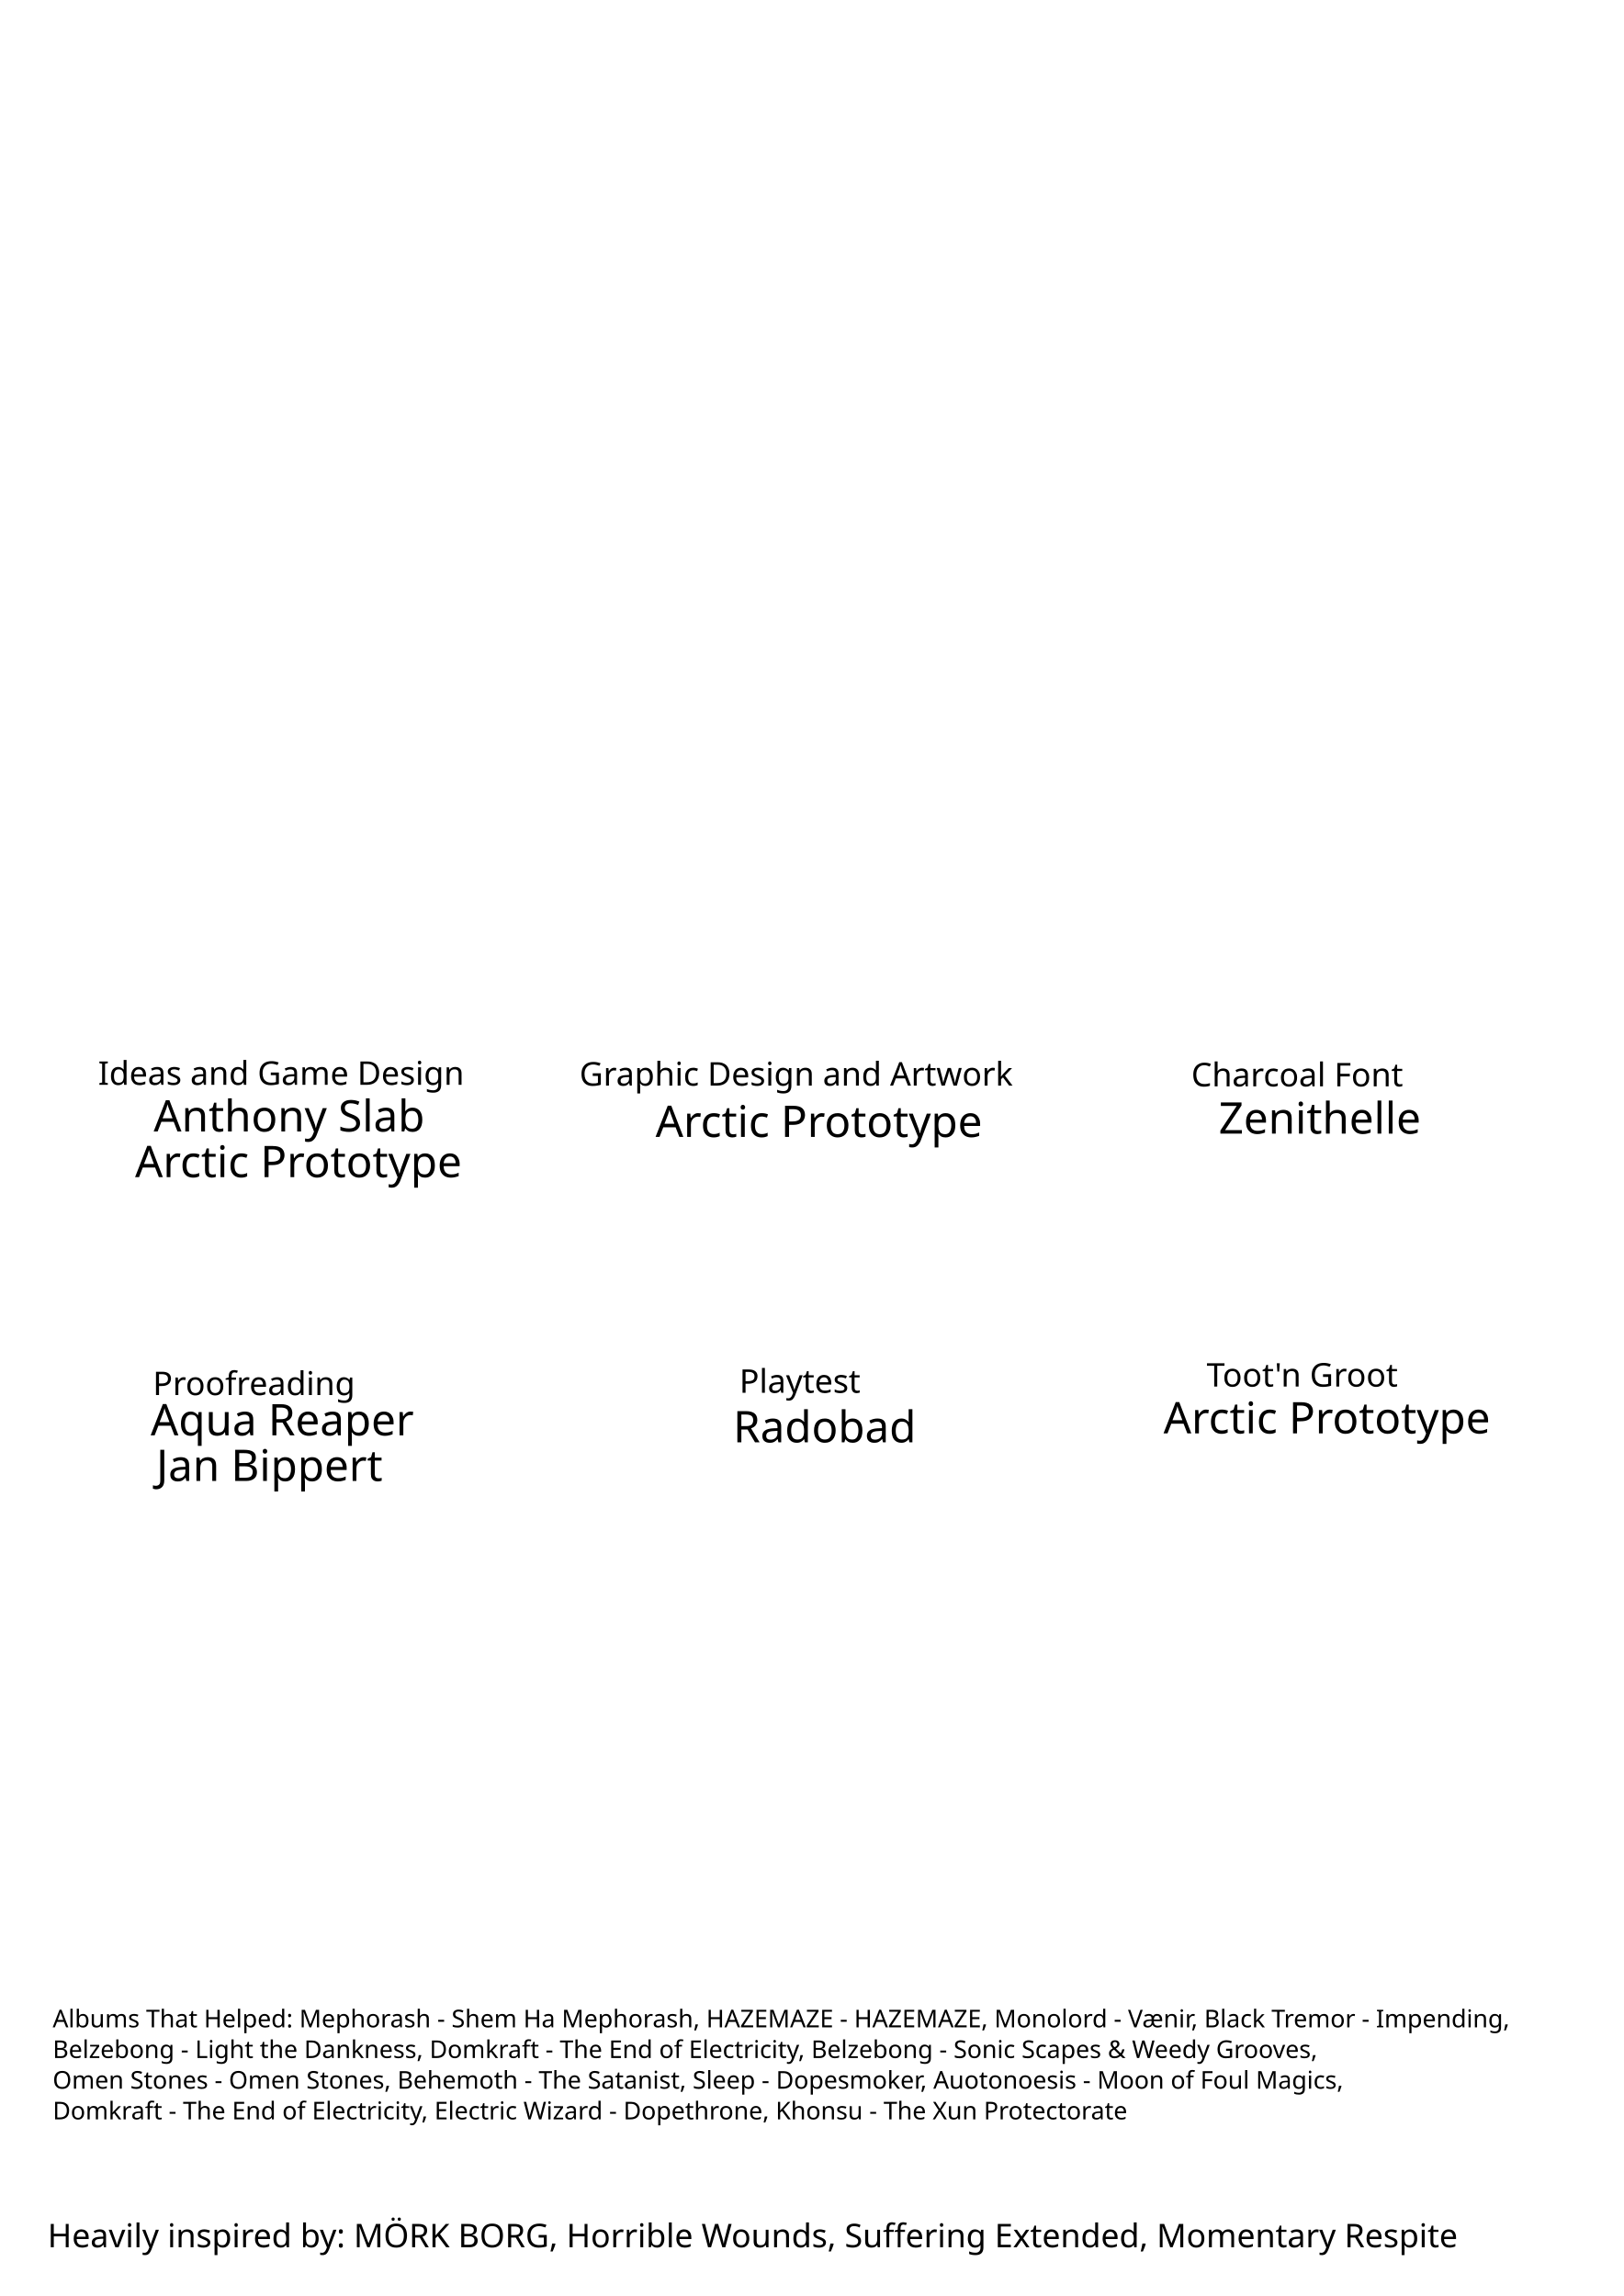
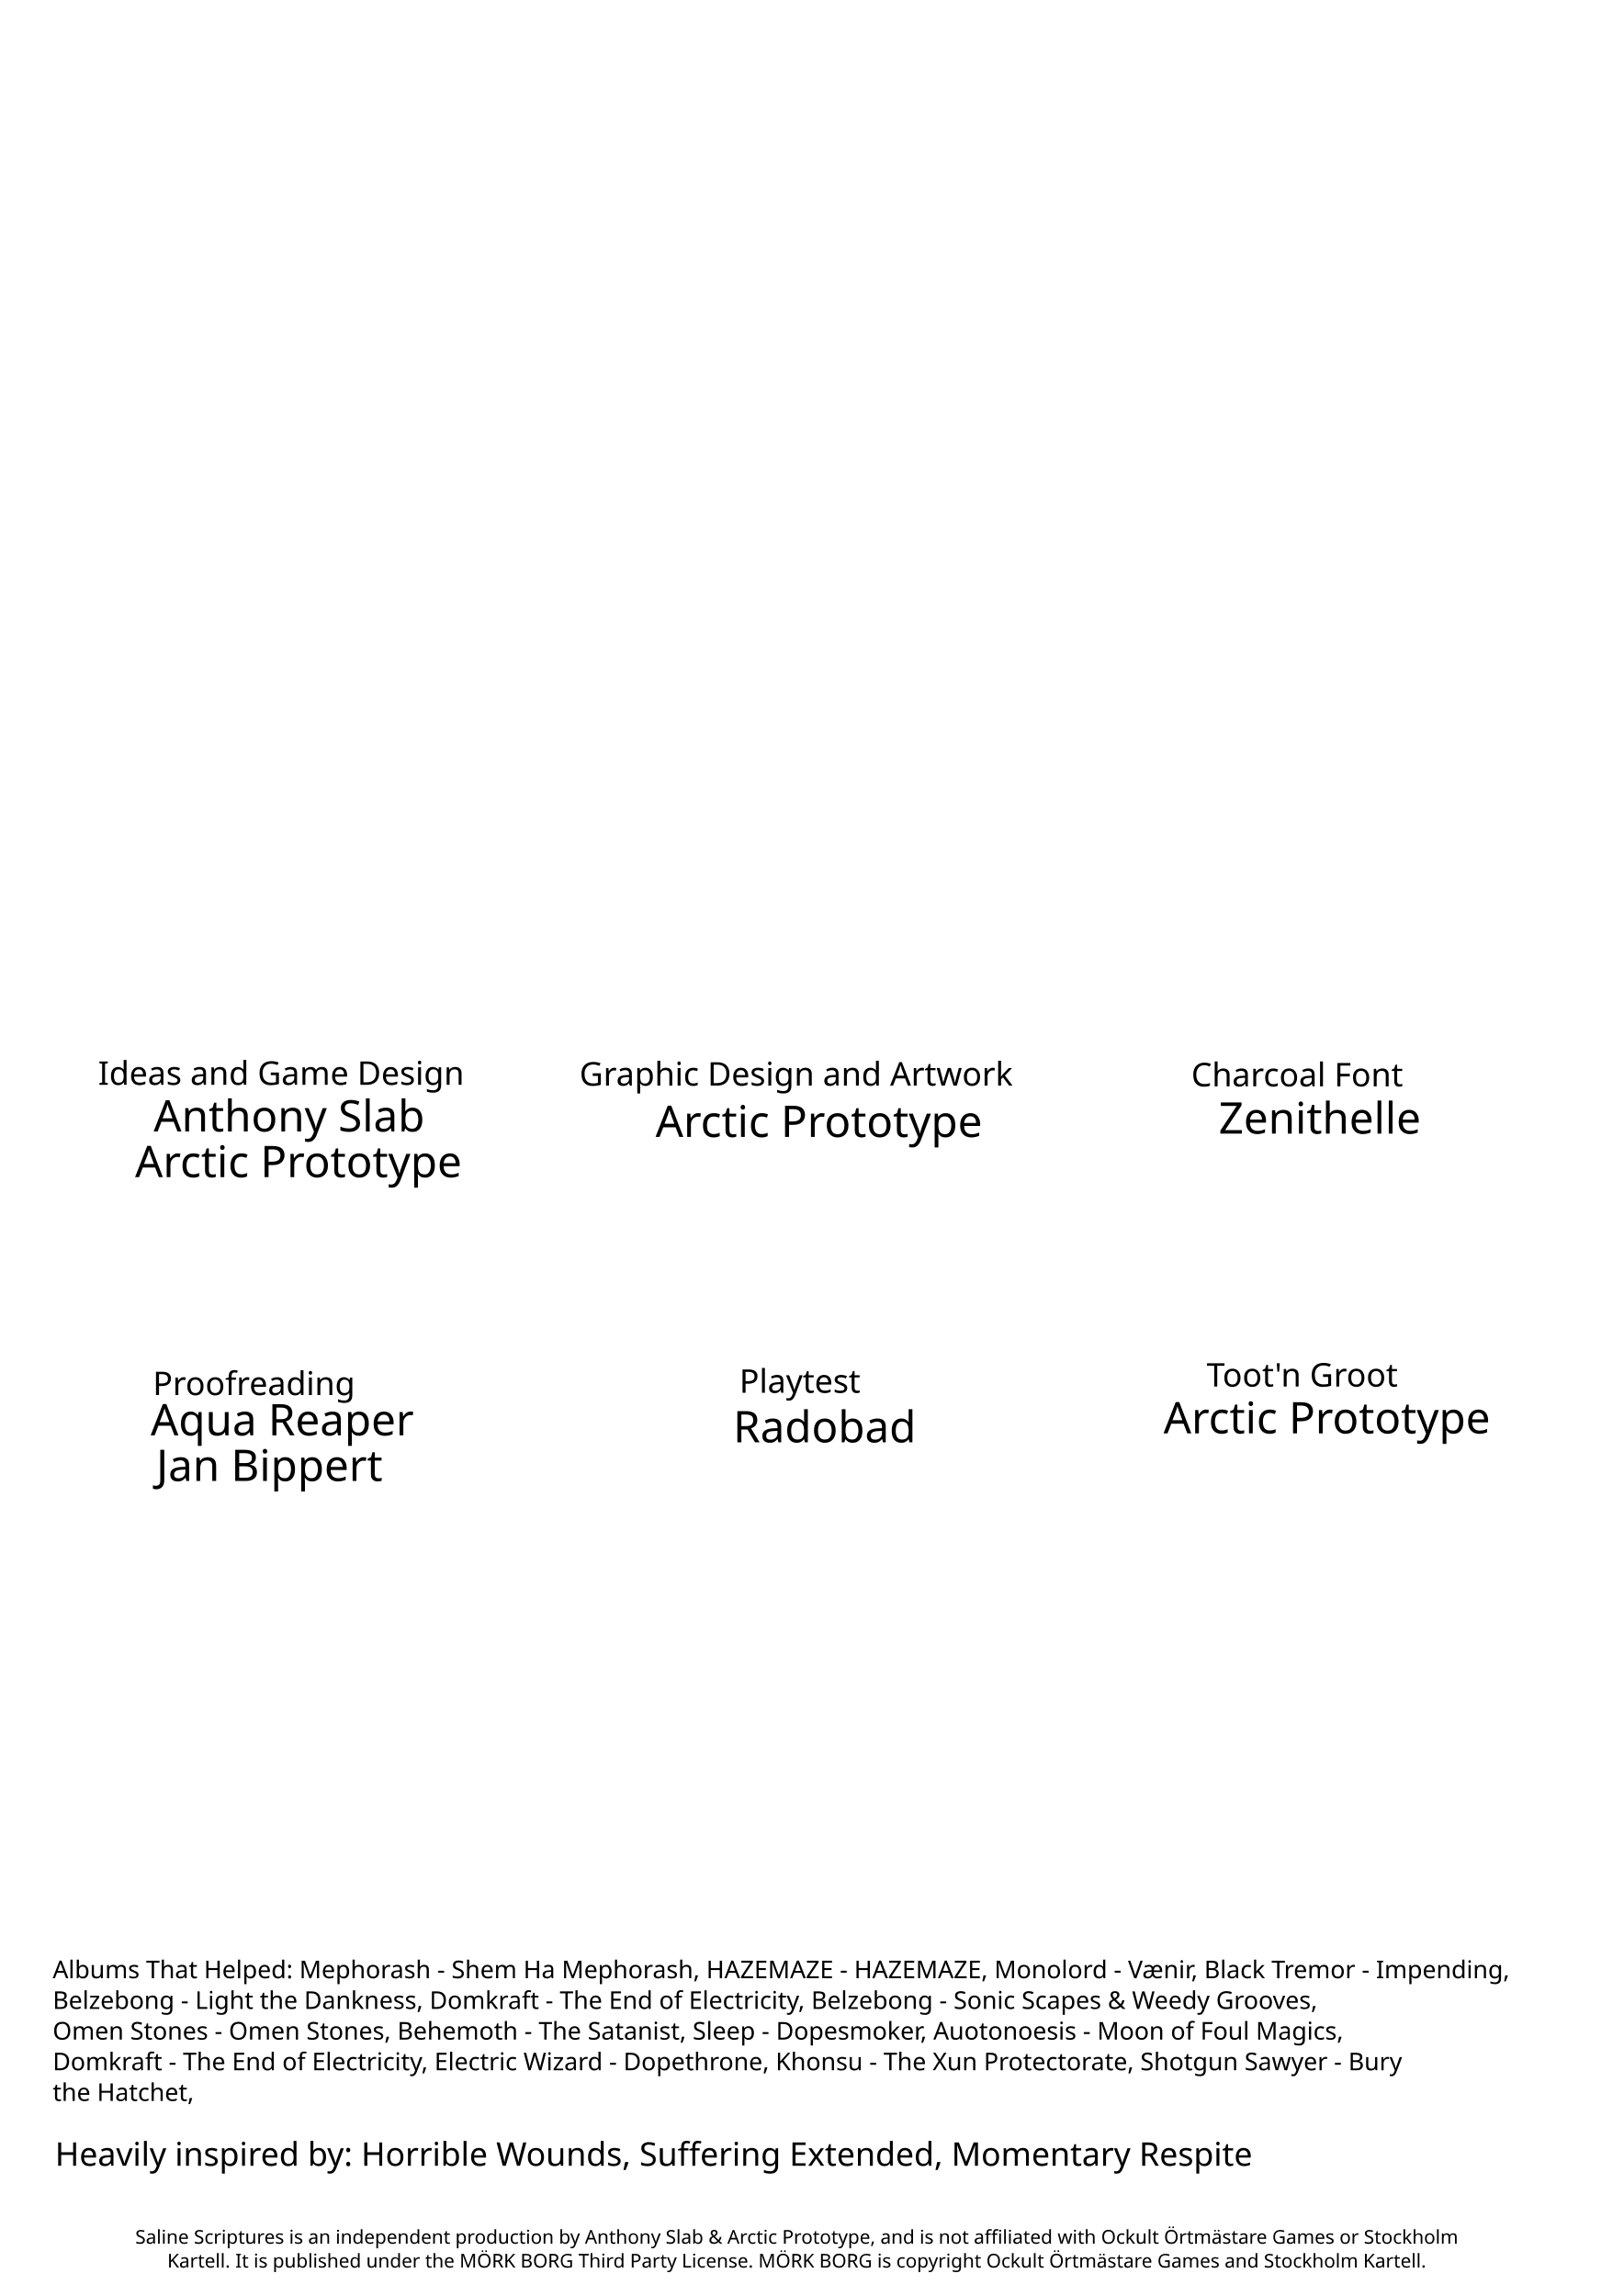
<svg xmlns="http://www.w3.org/2000/svg" width="210mm" height="297mm" viewBox="0 0 210 297" version="1.1" id="svg5">
  <defs id="defs2" />
  <g id="layer1">
-     <text xml:space="preserve" style="font-size:4.233px;line-height:normal;font-family:'Special Elite';-inkscape-font-specification:'Special Elite, Normal';text-decoration-color:#000000;fill:#000000;stroke:#000000;stroke-width:0.264;stroke-opacity:0;-inkscape-stroke:none;stop-color:#000000" x="6.159" y="290.693" id="text236">
-       <tspan style="font-size:4.233px;stroke-width:0.264" x="6.159" y="290.693" id="tspan244">Heavily inspired by: MÖRK BORG, Horrible Wounds, Suffering Extended, Momentary Respite</tspan>
+     <text xml:space="preserve" style="font-size:4.233px;line-height:normal;font-family:'Special Elite';-inkscape-font-specification:'Special Elite, Normal';text-decoration-color:#000000;fill:#000000;stroke:#000000;stroke-width:0.264;stroke-opacity:0;-inkscape-stroke:none;stop-color:#000000" x="7.117" y="280.156" id="text236">
+       <tspan style="font-size:4.233px;stroke-width:0.264" x="7.117" y="280.156" id="tspan244">Heavily inspired by: Horrible Wounds, Suffering Extended, Momentary Respite</tspan>
    </text>
-     <text xml:space="preserve" style="font-size:3.175px;line-height:normal;font-family:'Special Elite';-inkscape-font-specification:'Special Elite, Normal';text-decoration-color:#000000;white-space:pre;inline-size:202.353;display:inline;fill:#000000;stroke:#000000;stroke-width:0.264;stroke-opacity:0;-inkscape-stroke:none;stop-color:#000000" x="1.524" y="259.071" id="text309" transform="translate(5.291667,3.175)">
-       <tspan x="1.524" y="259.071" id="tspan64823">Albums That Helped: Mephorash - Shem Ha Mephorash, HAZEMAZE - HAZEMAZE, Monolord - Vænir, Black Tremor - Impending, </tspan>
-       <tspan x="1.524" y="263.039" id="tspan64825">Belzebong - Light the Dankness, Domkraft - The End of Electricity, Belzebong - Sonic Scapes &amp; Weedy Grooves,                </tspan>
-       <tspan x="1.524" y="267.008" id="tspan64827">Omen Stones - Omen Stones, Behemoth - The Satanist, Sleep - Dopesmoker, Auotonoesis - Moon of Foul Magics,             </tspan>
-       <tspan x="1.524" y="270.977" id="tspan64829">Domkraft - The End of Electricity, Electric Wizard - Dopethrone, Khonsu - The Xun Protectorate</tspan>
+     <text xml:space="preserve" style="font-size:3.175px;line-height:normal;font-family:'Special Elite';-inkscape-font-specification:'Special Elite, Normal';text-decoration-color:#000000;white-space:pre;inline-size:202.353;display:inline;fill:#000000;stroke:#000000;stroke-width:0.264;stroke-opacity:0;-inkscape-stroke:none;stop-color:#000000" x="1.524" y="259.071" id="text309" transform="translate(5.291667,-3.175)">
+       <tspan x="1.524" y="259.071" id="tspan218739">Albums That Helped: Mephorash - Shem Ha Mephorash, HAZEMAZE - HAZEMAZE, Monolord - Vænir, Black Tremor - Impending, </tspan>
+       <tspan x="1.524" y="263.039" id="tspan218741">Belzebong - Light the Dankness, Domkraft - The End of Electricity, Belzebong - Sonic Scapes &amp; Weedy Grooves,                </tspan>
+       <tspan x="1.524" y="267.008" id="tspan218743">Omen Stones - Omen Stones, Behemoth - The Satanist, Sleep - Dopesmoker, Auotonoesis - Moon of Foul Magics,             </tspan>
+       <tspan x="1.524" y="270.977" id="tspan218745">Domkraft - The End of Electricity, Electric Wizard - Dopethrone, Khonsu - The Xun Protectorate, Shotgun Sawyer - Bury </tspan>
+       <tspan x="1.524" y="274.946" id="tspan218747">the Hatchet, </tspan>
    </text>
    <text xml:space="preserve" style="font-size:4.233px;line-height:normal;font-family:'Special Elite';-inkscape-font-specification:'Special Elite, Normal';text-decoration-color:#000000;fill:#000000;stroke:#000000;stroke-width:0.264;stroke-opacity:0;-inkscape-stroke:none;stop-color:#000000" x="17.72" y="141.045" id="text457">
      <tspan id="tspan455" style="stroke-width:0.264" x="17.72" y="141.045" />
    </text>
    <text xml:space="preserve" style="font-size:4.233px;line-height:normal;font-family:'Special Elite';-inkscape-font-specification:'Special Elite, Normal';text-decoration-color:#000000;fill:#000000;stroke:#000000;stroke-width:0.264;stroke-opacity:0;-inkscape-stroke:none;stop-color:#000000" x="12.68" y="140.326" id="text461">
      <tspan id="tspan459" style="stroke-width:0.264" x="12.68" y="140.326">Ideas and Game Design</tspan>
    </text>
    <text xml:space="preserve" style="font-size:4.233px;line-height:normal;font-family:'Special Elite';-inkscape-font-specification:'Special Elite, Normal';text-decoration-color:#000000;fill:#000000;stroke:#000000;stroke-width:0.264;stroke-opacity:0;-inkscape-stroke:none;stop-color:#000000" x="74.941" y="140.427" id="text465">
      <tspan id="tspan463" style="stroke-width:0.264" x="74.941" y="140.427">Graphic Design and Artwork</tspan>
    </text>
    <text xml:space="preserve" style="font-size:4.233px;line-height:normal;font-family:'Special Elite';-inkscape-font-specification:'Special Elite, Normal';text-decoration-color:#000000;fill:#000000;stroke:#000000;stroke-width:0.264;stroke-opacity:0;-inkscape-stroke:none;stop-color:#000000" x="154.065" y="140.527" id="text469">
      <tspan id="tspan467" style="stroke-width:0.264" x="154.065" y="140.527">Charcoal Font</tspan>
    </text>
    <text xml:space="preserve" style="font-size:5.644px;line-height:normal;font-family:UnifrakturMaguntia;-inkscape-font-specification:UnifrakturMaguntia;text-decoration-color:#000000;fill:#000000;stroke:#000000;stroke-width:0.264;stroke-opacity:0;-inkscape-stroke:none;stop-color:#000000" x="17.469" y="152.273" id="text473">
      <tspan id="tspan471" style="font-size:5.644px;stroke-width:0.264" x="17.469" y="152.273">Arctic Prototype</tspan>
    </text>
    <text xml:space="preserve" style="font-size:5.644px;line-height:normal;font-family:UnifrakturMaguntia;-inkscape-font-specification:UnifrakturMaguntia;text-decoration-color:#000000;fill:#000000;stroke:#000000;stroke-width:0.264;stroke-opacity:0;-inkscape-stroke:none;stop-color:#000000" x="19.876" y="146.363" id="text503">
      <tspan id="tspan501" style="font-size:5.644px;stroke-width:0.264" x="19.876" y="146.363">Anthony Slab</tspan>
    </text>
    <text xml:space="preserve" style="font-size:5.644px;line-height:normal;font-family:UnifrakturMaguntia;-inkscape-font-specification:UnifrakturMaguntia;text-decoration-color:#000000;fill:#000000;stroke:#000000;stroke-width:0.264;stroke-opacity:0;-inkscape-stroke:none;stop-color:#000000" x="84.786" y="147.07" id="text507">
      <tspan id="tspan505" style="font-size:5.644px;stroke-width:0.264" x="84.786" y="147.07">Arctic Prototype</tspan>
    </text>
    <text xml:space="preserve" style="font-size:5.644px;line-height:normal;font-family:UnifrakturMaguntia;-inkscape-font-specification:UnifrakturMaguntia;text-decoration-color:#000000;fill:#000000;stroke:#000000;stroke-width:0.264;stroke-opacity:0;-inkscape-stroke:none;stop-color:#000000" x="157.618" y="146.641" id="text511">
      <tspan id="tspan509" style="font-size:5.644px;stroke-width:0.264" x="157.618" y="146.641">Zenithelle</tspan>
    </text>
    <text xml:space="preserve" style="font-size:5.644px;line-height:normal;font-family:UnifrakturMaguntia;-inkscape-font-specification:UnifrakturMaguntia;text-decoration-color:#000000;fill:#000000;stroke:#000000;stroke-width:0.264;stroke-opacity:0;-inkscape-stroke:none;stop-color:#000000" x="94.822" y="186.571" id="text515">
      <tspan id="tspan513" style="font-size:5.644px;stroke-width:0.264" x="94.822" y="186.571">Radobad</tspan>
    </text>
    <text xml:space="preserve" style="font-size:4.233px;line-height:normal;font-family:'Special Elite';-inkscape-font-specification:'Special Elite';text-decoration-color:#000000;fill:#000000;stroke:#000000;stroke-width:0.264;stroke-opacity:0;-inkscape-stroke:none;stop-color:#000000" x="19.769" y="180.461" id="text519">
      <tspan id="tspan517" style="stroke-width:0.264" x="19.769" y="180.461">Proofreading</tspan>
    </text>
    <text xml:space="preserve" style="font-size:4.233px;line-height:normal;font-family:'Special Elite';-inkscape-font-specification:'Special Elite';text-decoration-color:#000000;fill:#000000;stroke:#000000;stroke-width:0.264;stroke-opacity:0;-inkscape-stroke:none;stop-color:#000000" x="95.628" y="180.164" id="text523">
      <tspan id="tspan521" style="stroke-width:0.264" x="95.628" y="180.164">Playtest</tspan>
    </text>
    <text xml:space="preserve" style="font-size:4.233px;line-height:normal;font-family:'Special Elite';-inkscape-font-specification:'Special Elite';text-decoration-color:#000000;fill:#000000;stroke:#000000;stroke-width:0.264;stroke-opacity:0;-inkscape-stroke:none;stop-color:#000000" x="156.054" y="179.359" id="text22104">
      <tspan id="tspan22102" style="stroke-width:0.264" x="156.054" y="179.359">Toot'n Groot</tspan>
    </text>
    <text xml:space="preserve" style="font-size:5.644px;line-height:normal;font-family:UnifrakturMaguntia;-inkscape-font-specification:UnifrakturMaguntia;text-decoration-color:#000000;fill:#000000;stroke:#000000;stroke-width:0.264;stroke-opacity:0;-inkscape-stroke:none;stop-color:#000000" x="150.484" y="185.415" id="text22108">
      <tspan id="tspan22106" style="font-size:5.644px;stroke-width:0.264" x="150.484" y="185.415">Arctic Prototype</tspan>
    </text>
    <text xml:space="preserve" style="font-size:4.233px;line-height:normal;font-family:'Special Elite';-inkscape-font-specification:'Special Elite';text-decoration-color:#000000;fill:#000000;stroke:#000000;stroke-width:0.264;stroke-opacity:0;-inkscape-stroke:none;stop-color:#000000" x="23.228" y="191.332" id="text64764">
      <tspan id="tspan64762" style="stroke-width:0.264" x="23.228" y="191.332" />
    </text>
    <text xml:space="preserve" style="font-size:4.939px;line-height:normal;font-family:UnifrakturMaguntia;-inkscape-font-specification:UnifrakturMaguntia;text-decoration-color:#000000;fill:#000000;stroke:#000000;stroke-width:0.264;stroke-opacity:0;-inkscape-stroke:none;stop-color:#000000;font-weight:normal;font-style:normal;font-stretch:normal;font-variant:normal" x="24.665" y="188.698" id="text64768">
      <tspan id="tspan64766" style="stroke-width:0.264;-inkscape-font-specification:UnifrakturMaguntia;font-family:UnifrakturMaguntia;font-weight:normal;font-style:normal;font-stretch:normal;font-variant:normal;font-size:4.939px" x="24.665" y="188.698" />
    </text>
    <text xml:space="preserve" style="font-style:normal;font-variant:normal;font-weight:normal;font-stretch:normal;font-size:5.644px;line-height:normal;font-family:UnifrakturMaguntia;-inkscape-font-specification:UnifrakturMaguntia;text-decoration-color:#000000;fill:#000000;stroke:#000000;stroke-width:0.264;stroke-opacity:0;-inkscape-stroke:none;stop-color:#000000" x="19.485" y="185.674" id="text64772">
      <tspan id="tspan64770" style="font-style:normal;font-variant:normal;font-weight:normal;font-stretch:normal;font-size:5.644px;font-family:UnifrakturMaguntia;-inkscape-font-specification:UnifrakturMaguntia;stroke-width:0.264" x="19.485" y="185.674">Aqua Reaper</tspan>
    </text>
    <text xml:space="preserve" style="font-style:normal;font-variant:normal;font-weight:normal;font-stretch:normal;font-size:5.644px;line-height:normal;font-family:UnifrakturMaguntia;-inkscape-font-specification:UnifrakturMaguntia;text-decoration-color:#000000;fill:#000000;stroke:#000000;stroke-width:0.264;stroke-opacity:0;-inkscape-stroke:none;stop-color:#000000" x="20.216" y="191.572" id="text64776">
      <tspan id="tspan64774" style="font-style:normal;font-variant:normal;font-weight:normal;font-stretch:normal;font-size:5.644px;font-family:UnifrakturMaguntia;-inkscape-font-specification:UnifrakturMaguntia;stroke-width:0.264" x="20.216" y="191.572">Jan Bippert</tspan>
    </text>
+     <text xml:space="preserve" style="font-size:2.469px;line-height:normal;font-family:'Special Elite';-inkscape-font-specification:'Special Elite';text-align:center;text-decoration-color:#000000;text-anchor:middle;white-space:pre;inline-size:197.687;display:inline;fill:#000000;stroke:#000000;stroke-width:0.264;stroke-opacity:0;-inkscape-stroke:none;stop-color:#000000" x="111.427" y="288.076" id="text218578" transform="translate(-8.381272,2.155184)">
+       <tspan x="111.427" y="288.076" id="tspan218749">Saline Scriptures is an independent production by Anthony Slab &amp; Arctic Prototype, and is not affiliated with Ockult Örtmästare Games or Stockholm<tspan y="288.076" id="tspan218751"> </tspan>
+       </tspan>
+       <tspan x="111.427" y="291.163" id="tspan218753">Kartell. It is published under the MÖRK BORG Third Party License. MÖRK BORG is copyright Ockult Örtmästare Games and Stockholm Kartell.<tspan y="291.163" id="tspan218755"> </tspan>
+       </tspan>
+     </text>
  </g>
</svg>
